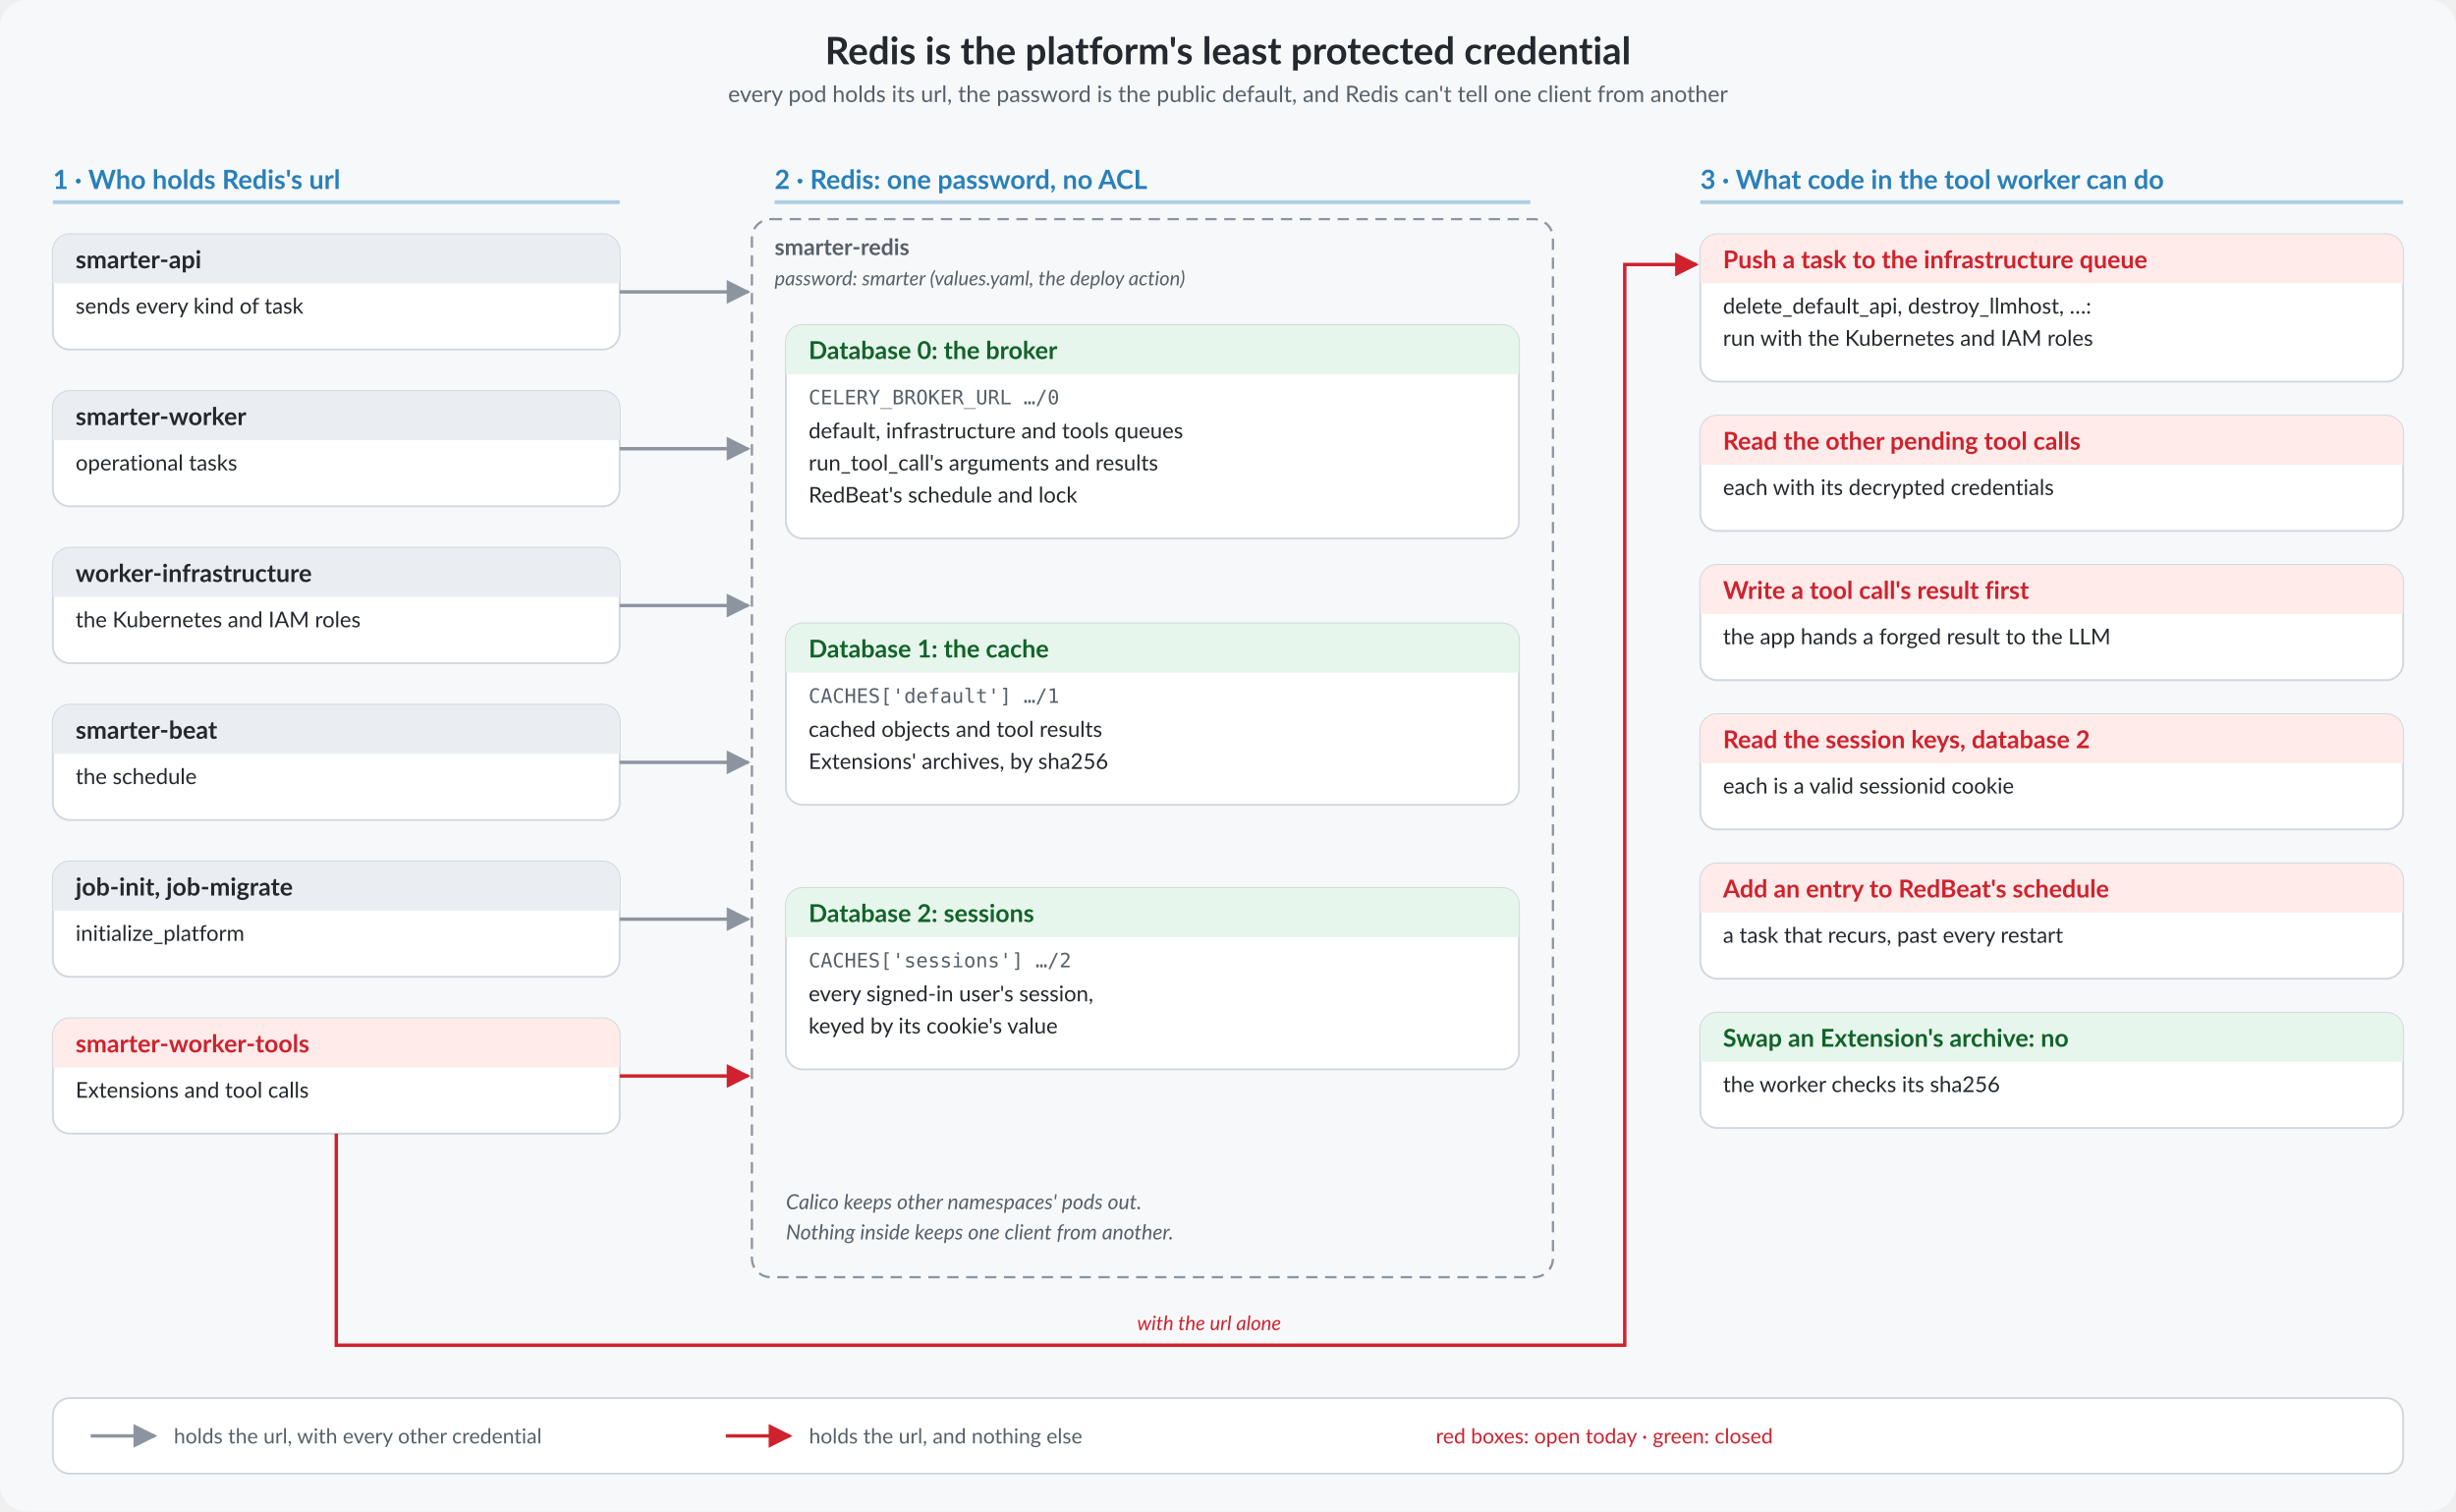
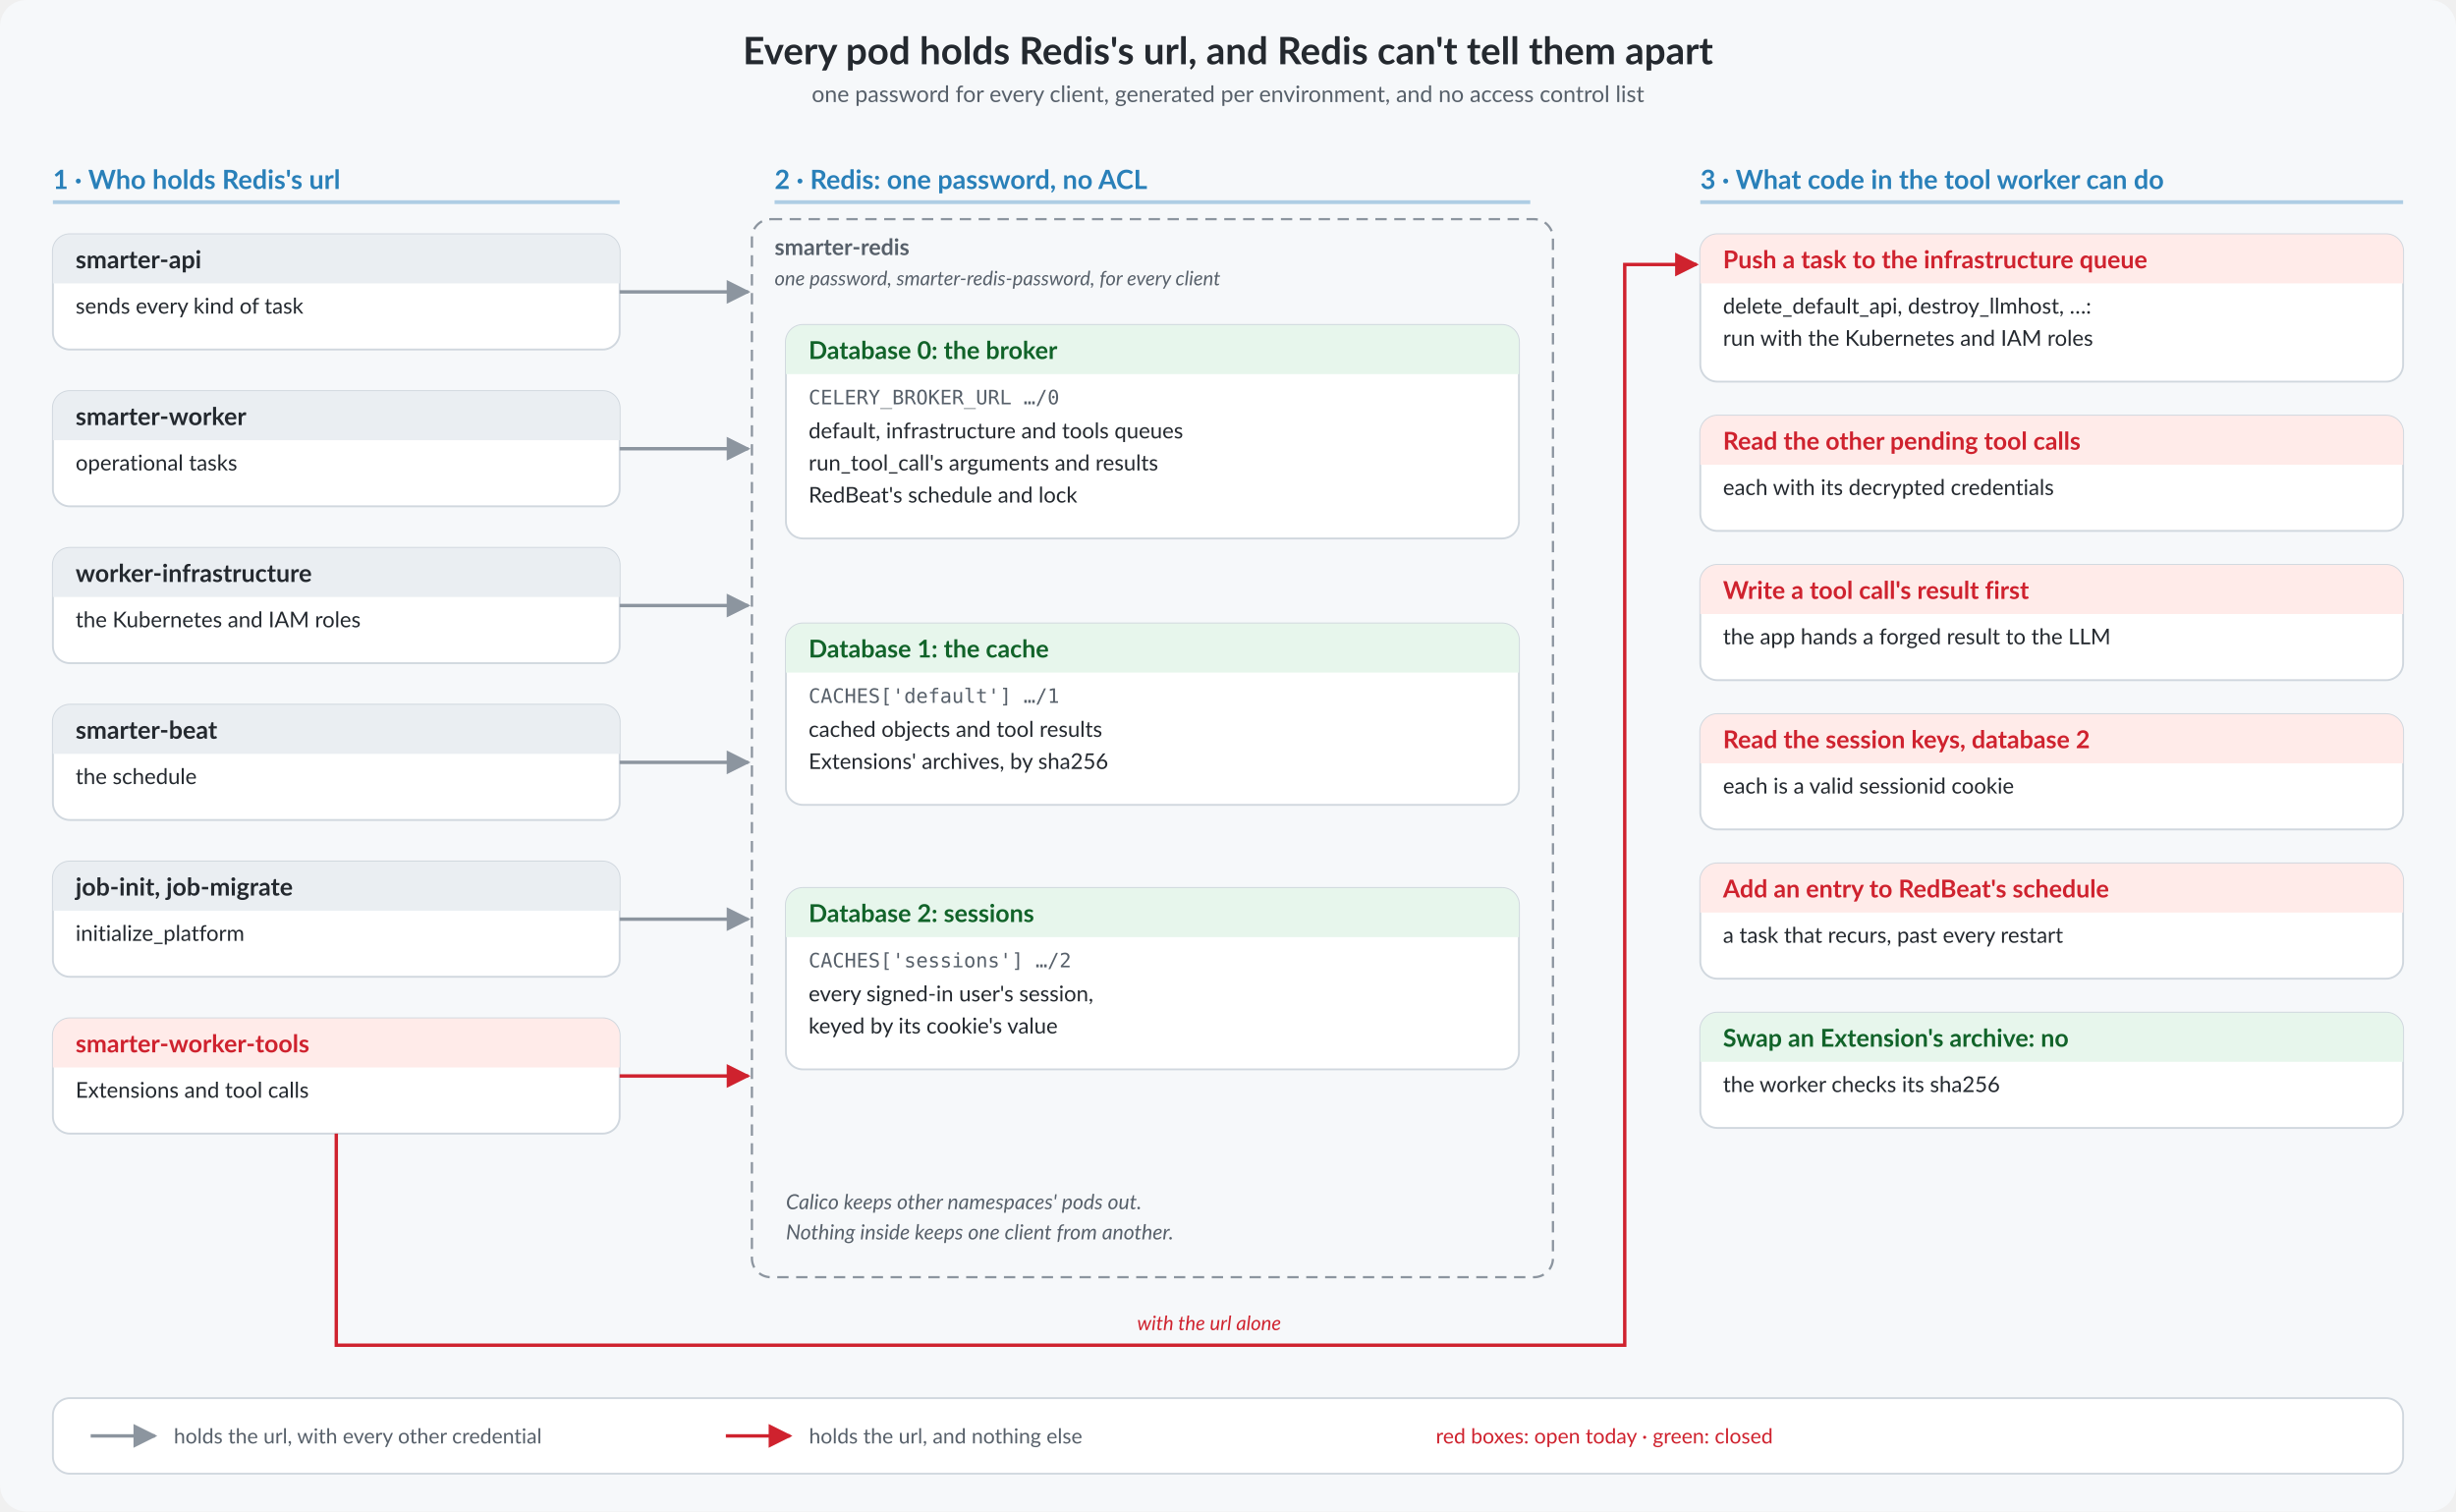
<svg xmlns="http://www.w3.org/2000/svg" viewBox="0 0 1300 800" width="1300" height="800" role="img" aria-labelledby="t d">
  <defs>
    <marker id="head" viewBox="0 0 10 10" refX="9" refY="5" markerWidth="7" markerHeight="7" orient="auto-start-reverse">
      <path d="M0,0 L10,5 L0,10 z" fill="#8C959F" />
    </marker>
    <marker id="head-green" viewBox="0 0 10 10" refX="9" refY="5" markerWidth="7" markerHeight="7" orient="auto-start-reverse">
      <path d="M0,0 L10,5 L0,10 z" fill="#1A7F37" />
    </marker>
    <marker id="head-red" viewBox="0 0 10 10" refX="9" refY="5" markerWidth="7" markerHeight="7" orient="auto-start-reverse">
      <path d="M0,0 L10,5 L0,10 z" fill="#CF222E" />
    </marker>
    <marker id="head-blue" viewBox="0 0 10 10" refX="9" refY="5" markerWidth="7" markerHeight="7" orient="auto-start-reverse">
      <path d="M0,0 L10,5 L0,10 z" fill="#2980B9" />
    </marker>
  </defs>
  <rect width="1300" height="800" rx="14" fill="#F6F8FA" />
-   <text x="650.0" y="34" font-family="Lato, 'Helvetica Neue', Arial, sans-serif" font-size="20" font-weight="bold" fill="#24292F" text-anchor="middle">Redis is the platform's least protected credential</text>
-   <text x="650.0" y="54" font-family="Lato, 'Helvetica Neue', Arial, sans-serif" font-size="12" font-weight="normal" fill="#57606A" text-anchor="middle">every pod holds its url, the password is the public default, and Redis can't tell one client from another</text>
+   <text x="650.0" y="34" font-family="Lato, 'Helvetica Neue', Arial, sans-serif" font-size="20" font-weight="bold" fill="#24292F" text-anchor="middle">Every pod holds Redis's url, and Redis can't tell them apart</text>
+   <text x="650.0" y="54" font-family="Lato, 'Helvetica Neue', Arial, sans-serif" font-size="12" font-weight="normal" fill="#57606A" text-anchor="middle">one password for every client, generated per environment, and no access control list</text>
  <text x="28" y="100" font-family="Lato, 'Helvetica Neue', Arial, sans-serif" font-size="14" font-weight="bold" fill="#2980B9" text-anchor="start">1 · Who holds Redis's url</text>
  <rect x="28" y="106" width="300" height="2" fill="#2980B9" fill-opacity="0.35" />
  <rect x="28" y="124" width="300" height="61" rx="9" fill="#FFFFFF" stroke="#D0D7DE" />
  <path d="M28,133 a9,9 0 0 1 9,-9 h282 a9,9 0 0 1 9,9 v17 h-300 z" fill="#EAEEF2" />
  <text x="40" y="142" font-family="Lato, 'Helvetica Neue', Arial, sans-serif" font-size="13" font-weight="bold" fill="#24292F" text-anchor="start">smarter-api</text>
  <text x="40" y="166" font-family="Lato, 'Helvetica Neue', Arial, sans-serif" font-size="11.5" font-weight="normal" fill="#24292F" text-anchor="start">sends every kind of task</text>
  <rect x="28" y="207" width="300" height="61" rx="9" fill="#FFFFFF" stroke="#D0D7DE" />
  <path d="M28,216 a9,9 0 0 1 9,-9 h282 a9,9 0 0 1 9,9 v17 h-300 z" fill="#EAEEF2" />
  <text x="40" y="225" font-family="Lato, 'Helvetica Neue', Arial, sans-serif" font-size="13" font-weight="bold" fill="#24292F" text-anchor="start">smarter-worker</text>
  <text x="40" y="249" font-family="Lato, 'Helvetica Neue', Arial, sans-serif" font-size="11.5" font-weight="normal" fill="#24292F" text-anchor="start">operational tasks</text>
  <rect x="28" y="290" width="300" height="61" rx="9" fill="#FFFFFF" stroke="#D0D7DE" />
  <path d="M28,299 a9,9 0 0 1 9,-9 h282 a9,9 0 0 1 9,9 v17 h-300 z" fill="#EAEEF2" />
  <text x="40" y="308" font-family="Lato, 'Helvetica Neue', Arial, sans-serif" font-size="13" font-weight="bold" fill="#24292F" text-anchor="start">worker-infrastructure</text>
  <text x="40" y="332" font-family="Lato, 'Helvetica Neue', Arial, sans-serif" font-size="11.5" font-weight="normal" fill="#24292F" text-anchor="start">the Kubernetes and IAM roles</text>
  <rect x="28" y="373" width="300" height="61" rx="9" fill="#FFFFFF" stroke="#D0D7DE" />
  <path d="M28,382 a9,9 0 0 1 9,-9 h282 a9,9 0 0 1 9,9 v17 h-300 z" fill="#EAEEF2" />
  <text x="40" y="391" font-family="Lato, 'Helvetica Neue', Arial, sans-serif" font-size="13" font-weight="bold" fill="#24292F" text-anchor="start">smarter-beat</text>
  <text x="40" y="415" font-family="Lato, 'Helvetica Neue', Arial, sans-serif" font-size="11.5" font-weight="normal" fill="#24292F" text-anchor="start">the schedule</text>
  <rect x="28" y="456" width="300" height="61" rx="9" fill="#FFFFFF" stroke="#D0D7DE" />
  <path d="M28,465 a9,9 0 0 1 9,-9 h282 a9,9 0 0 1 9,9 v17 h-300 z" fill="#EAEEF2" />
  <text x="40" y="474" font-family="Lato, 'Helvetica Neue', Arial, sans-serif" font-size="13" font-weight="bold" fill="#24292F" text-anchor="start">job-init, job-migrate</text>
  <text x="40" y="498" font-family="Lato, 'Helvetica Neue', Arial, sans-serif" font-size="11.5" font-weight="normal" fill="#24292F" text-anchor="start">initialize_platform</text>
  <rect x="28" y="539" width="300" height="61" rx="9" fill="#FFFFFF" stroke="#D0D7DE" />
  <path d="M28,548 a9,9 0 0 1 9,-9 h282 a9,9 0 0 1 9,9 v17 h-300 z" fill="#FFEBE9" />
  <text x="40" y="557" font-family="Lato, 'Helvetica Neue', Arial, sans-serif" font-size="13" font-weight="bold" fill="#CF222E" text-anchor="start">smarter-worker-tools</text>
  <text x="40" y="581" font-family="Lato, 'Helvetica Neue', Arial, sans-serif" font-size="11.5" font-weight="normal" fill="#24292F" text-anchor="start">Extensions and tool calls</text>
  <text x="410" y="100" font-family="Lato, 'Helvetica Neue', Arial, sans-serif" font-size="14" font-weight="bold" fill="#2980B9" text-anchor="start">2 · Redis: one password, no ACL</text>
  <rect x="410" y="106" width="400" height="2" fill="#2980B9" fill-opacity="0.35" />
  <rect x="398" y="116" width="424" height="560" rx="10" fill="none" stroke="#8C959F" stroke-width="1.2" stroke-dasharray="6 4" />
  <text x="410" y="135" font-family="Lato, 'Helvetica Neue', Arial, sans-serif" font-size="12" font-weight="bold" fill="#57606A" text-anchor="start">smarter-redis</text>
-   <text x="410" y="151" font-family="Lato, 'Helvetica Neue', Arial, sans-serif" font-size="10.5" font-weight="normal" fill="#57606A" text-anchor="start" font-style="italic">password: smarter (values.yaml, the deploy action)</text>
+   <text x="410" y="151" font-family="Lato, 'Helvetica Neue', Arial, sans-serif" font-size="10.5" font-weight="normal" fill="#57606A" text-anchor="start" font-style="italic">one password, smarter-redis-password, for every client</text>
  <rect x="416" y="172" width="388" height="113" rx="9" fill="#FFFFFF" stroke="#D0D7DE" />
  <path d="M416,181 a9,9 0 0 1 9,-9 h370 a9,9 0 0 1 9,9 v17 h-388 z" fill="#E7F6EC" />
  <text x="428" y="190" font-family="Lato, 'Helvetica Neue', Arial, sans-serif" font-size="13" font-weight="bold" fill="#116329" text-anchor="start">Database 0: the broker</text>
  <text x="428" y="214" font-family="SFMono-Regular, Menlo, Consolas, monospace" font-size="10.5" font-weight="normal" fill="#57606A" text-anchor="start">CELERY_BROKER_URL …/0</text>
  <text x="428" y="232" font-family="Lato, 'Helvetica Neue', Arial, sans-serif" font-size="11.5" font-weight="normal" fill="#24292F" text-anchor="start">default, infrastructure and tools queues</text>
  <text x="428" y="249" font-family="Lato, 'Helvetica Neue', Arial, sans-serif" font-size="11.5" font-weight="normal" fill="#24292F" text-anchor="start">run_tool_call's arguments and results</text>
  <text x="428" y="266" font-family="Lato, 'Helvetica Neue', Arial, sans-serif" font-size="11.5" font-weight="normal" fill="#24292F" text-anchor="start">RedBeat's schedule and lock</text>
  <rect x="416" y="330" width="388" height="96" rx="9" fill="#FFFFFF" stroke="#D0D7DE" />
  <path d="M416,339 a9,9 0 0 1 9,-9 h370 a9,9 0 0 1 9,9 v17 h-388 z" fill="#E7F6EC" />
  <text x="428" y="348" font-family="Lato, 'Helvetica Neue', Arial, sans-serif" font-size="13" font-weight="bold" fill="#116329" text-anchor="start">Database 1: the cache</text>
  <text x="428" y="372" font-family="SFMono-Regular, Menlo, Consolas, monospace" font-size="10.5" font-weight="normal" fill="#57606A" text-anchor="start">CACHES['default'] …/1</text>
  <text x="428" y="390" font-family="Lato, 'Helvetica Neue', Arial, sans-serif" font-size="11.5" font-weight="normal" fill="#24292F" text-anchor="start">cached objects and tool results</text>
  <text x="428" y="407" font-family="Lato, 'Helvetica Neue', Arial, sans-serif" font-size="11.5" font-weight="normal" fill="#24292F" text-anchor="start">Extensions' archives, by sha256</text>
  <rect x="416" y="470" width="388" height="96" rx="9" fill="#FFFFFF" stroke="#D0D7DE" />
  <path d="M416,479 a9,9 0 0 1 9,-9 h370 a9,9 0 0 1 9,9 v17 h-388 z" fill="#E7F6EC" />
  <text x="428" y="488" font-family="Lato, 'Helvetica Neue', Arial, sans-serif" font-size="13" font-weight="bold" fill="#116329" text-anchor="start">Database 2: sessions</text>
  <text x="428" y="512" font-family="SFMono-Regular, Menlo, Consolas, monospace" font-size="10.5" font-weight="normal" fill="#57606A" text-anchor="start">CACHES['sessions'] …/2</text>
  <text x="428" y="530" font-family="Lato, 'Helvetica Neue', Arial, sans-serif" font-size="11.5" font-weight="normal" fill="#24292F" text-anchor="start">every signed-in user's session,</text>
  <text x="428" y="547" font-family="Lato, 'Helvetica Neue', Arial, sans-serif" font-size="11.5" font-weight="normal" fill="#24292F" text-anchor="start">keyed by its cookie's value</text>
  <text x="416" y="640" font-family="Lato, 'Helvetica Neue', Arial, sans-serif" font-size="11" font-weight="normal" fill="#57606A" text-anchor="start" font-style="italic">Calico keeps other namespaces' pods out.</text>
  <text x="416" y="656" font-family="Lato, 'Helvetica Neue', Arial, sans-serif" font-size="11" font-weight="normal" fill="#57606A" text-anchor="start" font-style="italic">Nothing inside keeps one client from another.</text>
  <path d="M328,154.5 L396,154.5" fill="none" stroke="#8C959F" stroke-width="1.8" marker-end="url(#head)" />
  <path d="M328,237.5 L396,237.5" fill="none" stroke="#8C959F" stroke-width="1.8" marker-end="url(#head)" />
  <path d="M328,320.5 L396,320.5" fill="none" stroke="#8C959F" stroke-width="1.8" marker-end="url(#head)" />
  <path d="M328,403.5 L396,403.5" fill="none" stroke="#8C959F" stroke-width="1.8" marker-end="url(#head)" />
  <path d="M328,486.5 L396,486.5" fill="none" stroke="#8C959F" stroke-width="1.8" marker-end="url(#head)" />
  <path d="M328,569.5 L396,569.5" fill="none" stroke="#CF222E" stroke-width="1.8" marker-end="url(#head-red)" />
  <text x="900" y="100" font-family="Lato, 'Helvetica Neue', Arial, sans-serif" font-size="14" font-weight="bold" fill="#2980B9" text-anchor="start">3 · What code in the tool worker can do</text>
  <rect x="900" y="106" width="372" height="2" fill="#2980B9" fill-opacity="0.35" />
  <rect x="900" y="124" width="372" height="78" rx="9" fill="#FFFFFF" stroke="#D0D7DE" />
  <path d="M900,133 a9,9 0 0 1 9,-9 h354 a9,9 0 0 1 9,9 v17 h-372 z" fill="#FFEBE9" />
  <text x="912" y="142" font-family="Lato, 'Helvetica Neue', Arial, sans-serif" font-size="13" font-weight="bold" fill="#CF222E" text-anchor="start">Push a task to the infrastructure queue</text>
  <text x="912" y="166" font-family="Lato, 'Helvetica Neue', Arial, sans-serif" font-size="11.5" font-weight="normal" fill="#24292F" text-anchor="start">delete_default_api, destroy_llmhost, …:</text>
  <text x="912" y="183" font-family="Lato, 'Helvetica Neue', Arial, sans-serif" font-size="11.5" font-weight="normal" fill="#24292F" text-anchor="start">run with the Kubernetes and IAM roles</text>
  <rect x="900" y="220" width="372" height="61" rx="9" fill="#FFFFFF" stroke="#D0D7DE" />
  <path d="M900,229 a9,9 0 0 1 9,-9 h354 a9,9 0 0 1 9,9 v17 h-372 z" fill="#FFEBE9" />
  <text x="912" y="238" font-family="Lato, 'Helvetica Neue', Arial, sans-serif" font-size="13" font-weight="bold" fill="#CF222E" text-anchor="start">Read the other pending tool calls</text>
  <text x="912" y="262" font-family="Lato, 'Helvetica Neue', Arial, sans-serif" font-size="11.5" font-weight="normal" fill="#24292F" text-anchor="start">each with its decrypted credentials</text>
  <rect x="900" y="299" width="372" height="61" rx="9" fill="#FFFFFF" stroke="#D0D7DE" />
  <path d="M900,308 a9,9 0 0 1 9,-9 h354 a9,9 0 0 1 9,9 v17 h-372 z" fill="#FFEBE9" />
  <text x="912" y="317" font-family="Lato, 'Helvetica Neue', Arial, sans-serif" font-size="13" font-weight="bold" fill="#CF222E" text-anchor="start">Write a tool call's result first</text>
  <text x="912" y="341" font-family="Lato, 'Helvetica Neue', Arial, sans-serif" font-size="11.5" font-weight="normal" fill="#24292F" text-anchor="start">the app hands a forged result to the LLM</text>
  <rect x="900" y="378" width="372" height="61" rx="9" fill="#FFFFFF" stroke="#D0D7DE" />
  <path d="M900,387 a9,9 0 0 1 9,-9 h354 a9,9 0 0 1 9,9 v17 h-372 z" fill="#FFEBE9" />
  <text x="912" y="396" font-family="Lato, 'Helvetica Neue', Arial, sans-serif" font-size="13" font-weight="bold" fill="#CF222E" text-anchor="start">Read the session keys, database 2</text>
  <text x="912" y="420" font-family="Lato, 'Helvetica Neue', Arial, sans-serif" font-size="11.5" font-weight="normal" fill="#24292F" text-anchor="start">each is a valid sessionid cookie</text>
  <rect x="900" y="457" width="372" height="61" rx="9" fill="#FFFFFF" stroke="#D0D7DE" />
  <path d="M900,466 a9,9 0 0 1 9,-9 h354 a9,9 0 0 1 9,9 v17 h-372 z" fill="#FFEBE9" />
  <text x="912" y="475" font-family="Lato, 'Helvetica Neue', Arial, sans-serif" font-size="13" font-weight="bold" fill="#CF222E" text-anchor="start">Add an entry to RedBeat's schedule</text>
  <text x="912" y="499" font-family="Lato, 'Helvetica Neue', Arial, sans-serif" font-size="11.5" font-weight="normal" fill="#24292F" text-anchor="start">a task that recurs, past every restart</text>
  <rect x="900" y="536" width="372" height="61" rx="9" fill="#FFFFFF" stroke="#D0D7DE" />
  <path d="M900,545 a9,9 0 0 1 9,-9 h354 a9,9 0 0 1 9,9 v17 h-372 z" fill="#E7F6EC" />
  <text x="912" y="554" font-family="Lato, 'Helvetica Neue', Arial, sans-serif" font-size="13" font-weight="bold" fill="#116329" text-anchor="start">Swap an Extension's archive: no</text>
  <text x="912" y="578" font-family="Lato, 'Helvetica Neue', Arial, sans-serif" font-size="11.5" font-weight="normal" fill="#24292F" text-anchor="start">the worker checks its sha256</text>
  <path d="M178.0,600 L178.0,712 L860,712 L860,140 L898,140" fill="none" stroke="#CF222E" stroke-width="1.8" marker-end="url(#head-red)" />
  <text x="640" y="704" font-family="Lato, 'Helvetica Neue', Arial, sans-serif" font-size="10.5" font-weight="normal" fill="#CF222E" text-anchor="middle" font-style="italic">with the url alone</text>
  <rect x="28" y="740" width="1244" height="40" rx="9" fill="#FFFFFF" stroke="#D0D7DE" />
  <path d="M48,760 h34" stroke="#8C959F" stroke-width="1.8" marker-end="url(#head)" />
  <text x="92" y="764" font-family="Lato, 'Helvetica Neue', Arial, sans-serif" font-size="11" font-weight="normal" fill="#57606A" text-anchor="start">holds the url, with every other credential</text>
  <path d="M384.2,760 h34" stroke="#CF222E" stroke-width="1.8" marker-end="url(#head-red)" />
  <text x="428.2" y="764" font-family="Lato, 'Helvetica Neue', Arial, sans-serif" font-size="11" font-weight="normal" fill="#57606A" text-anchor="start">holds the url, and nothing else</text>
  <text x="760" y="764" font-family="Lato, 'Helvetica Neue', Arial, sans-serif" font-size="11" font-weight="normal" fill="#CF222E" text-anchor="start">red boxes: open today · green: closed</text>
</svg>
